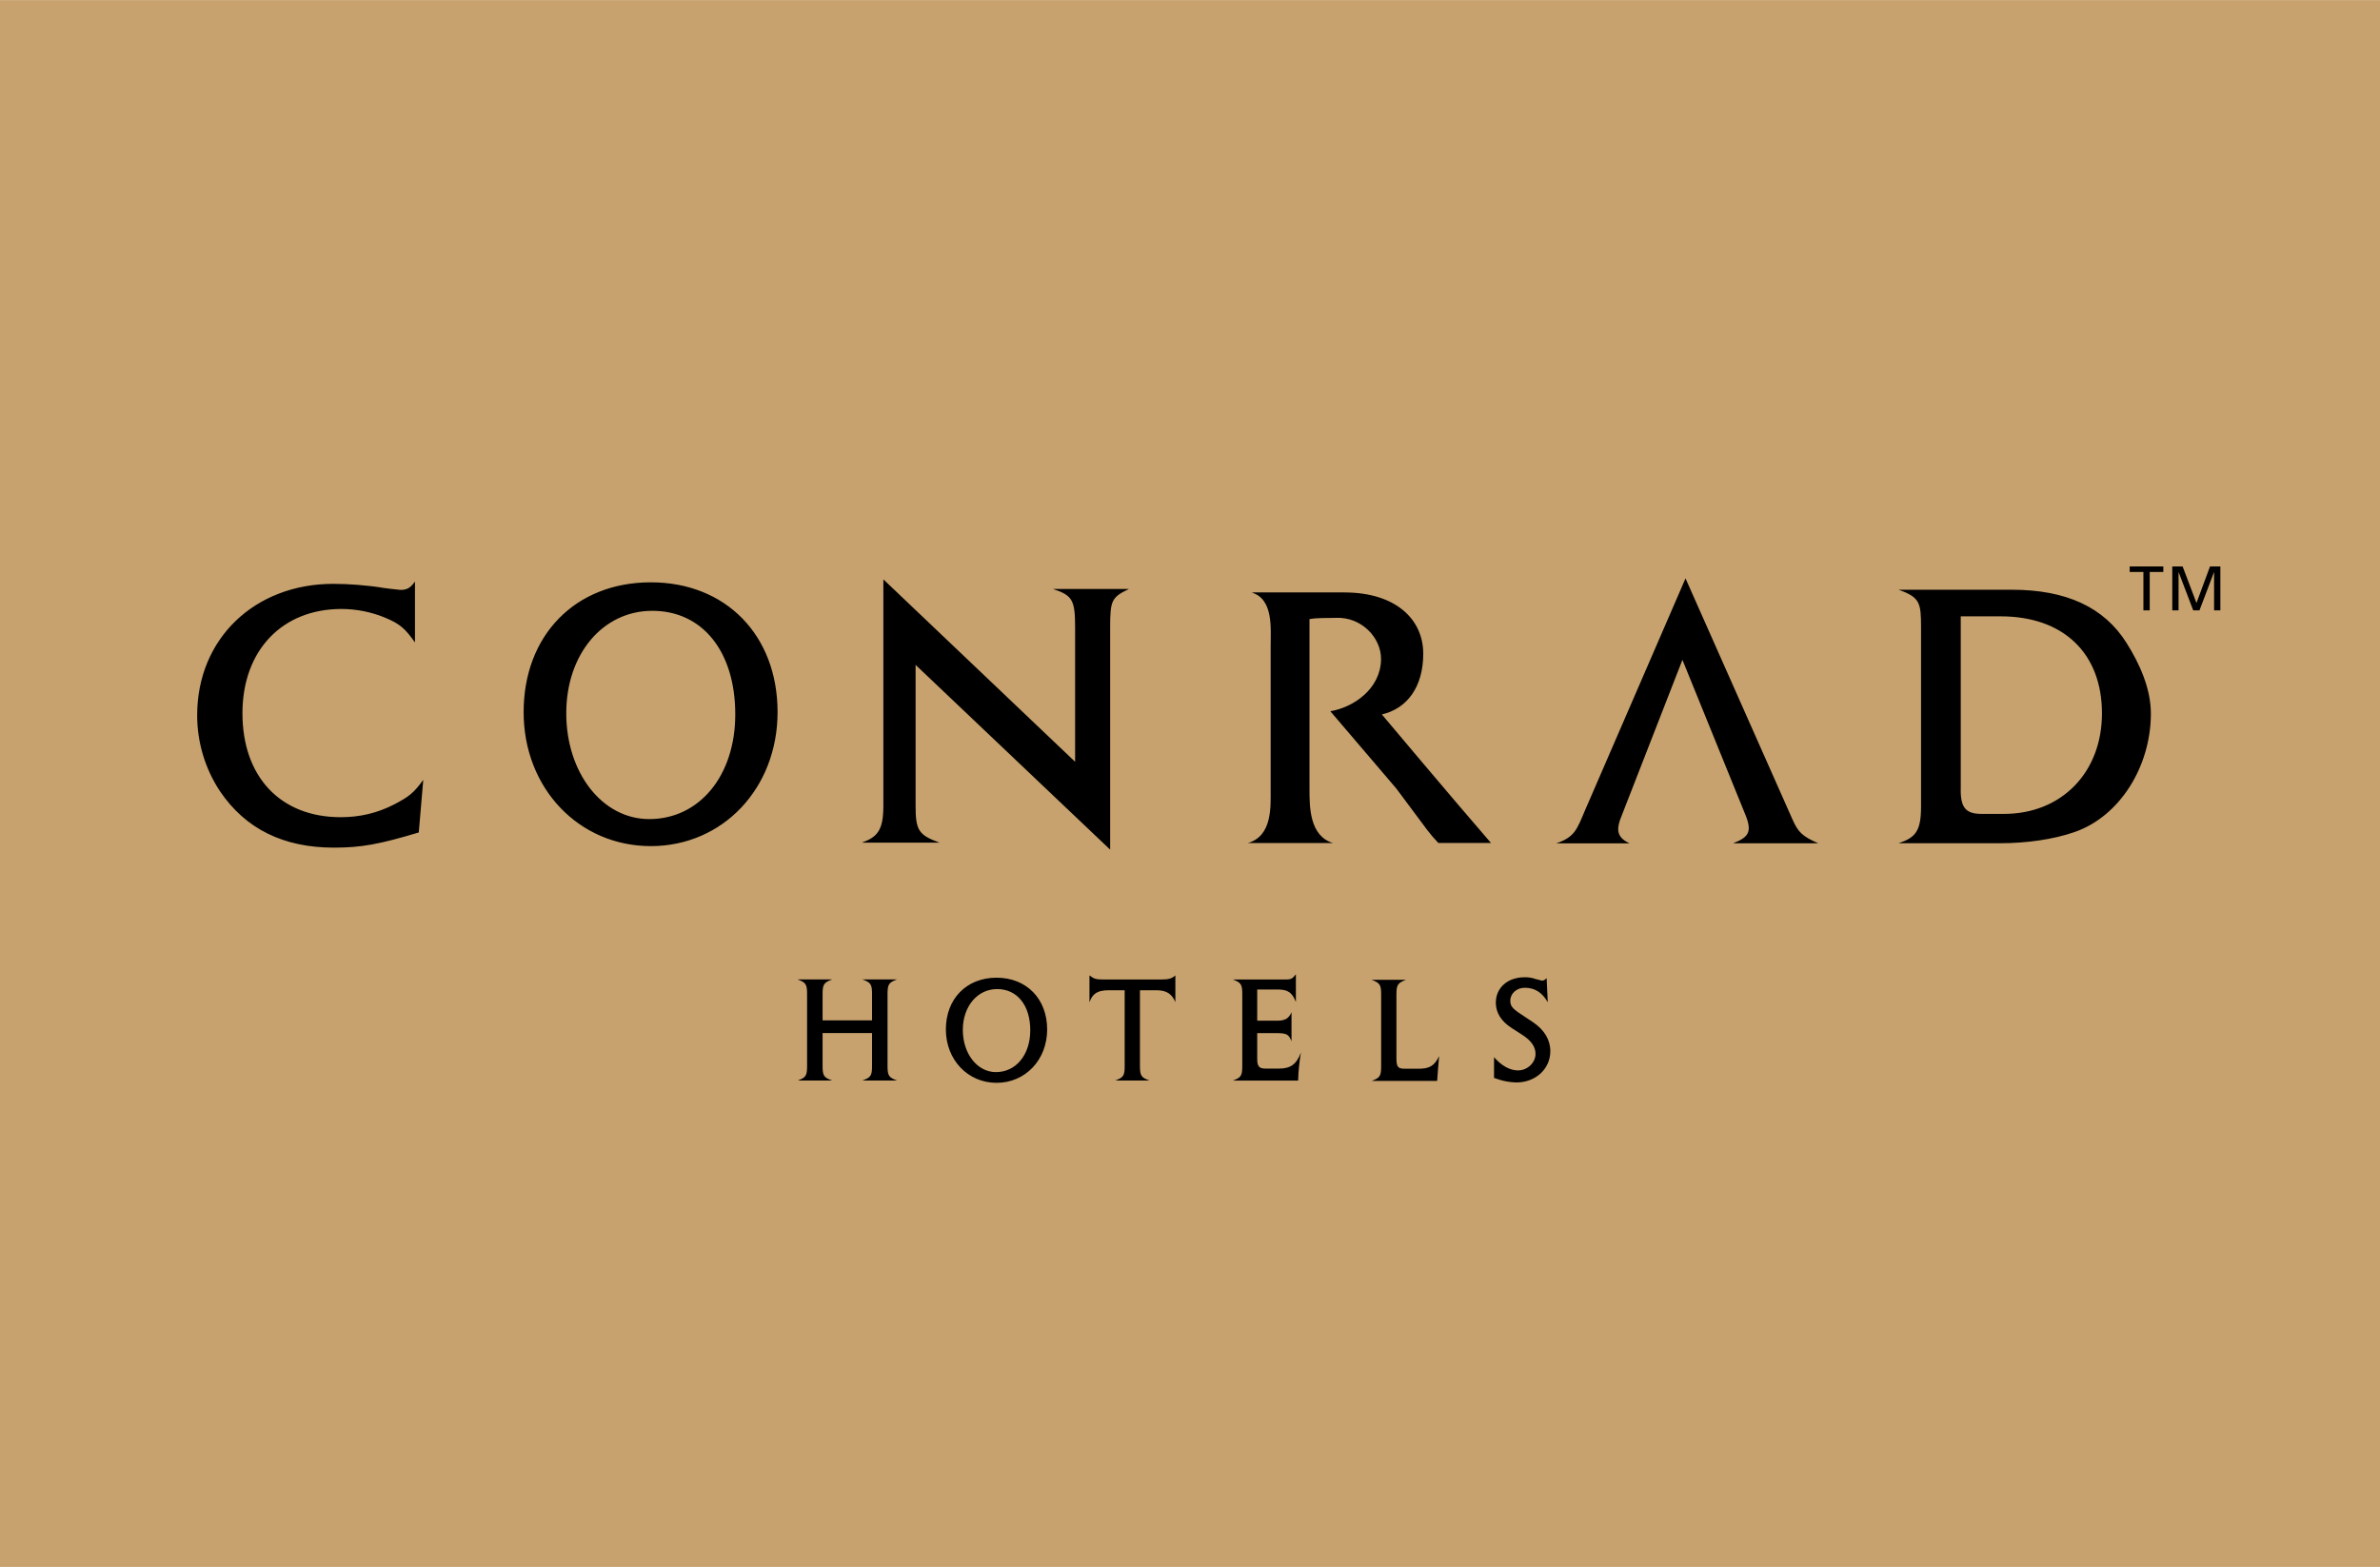
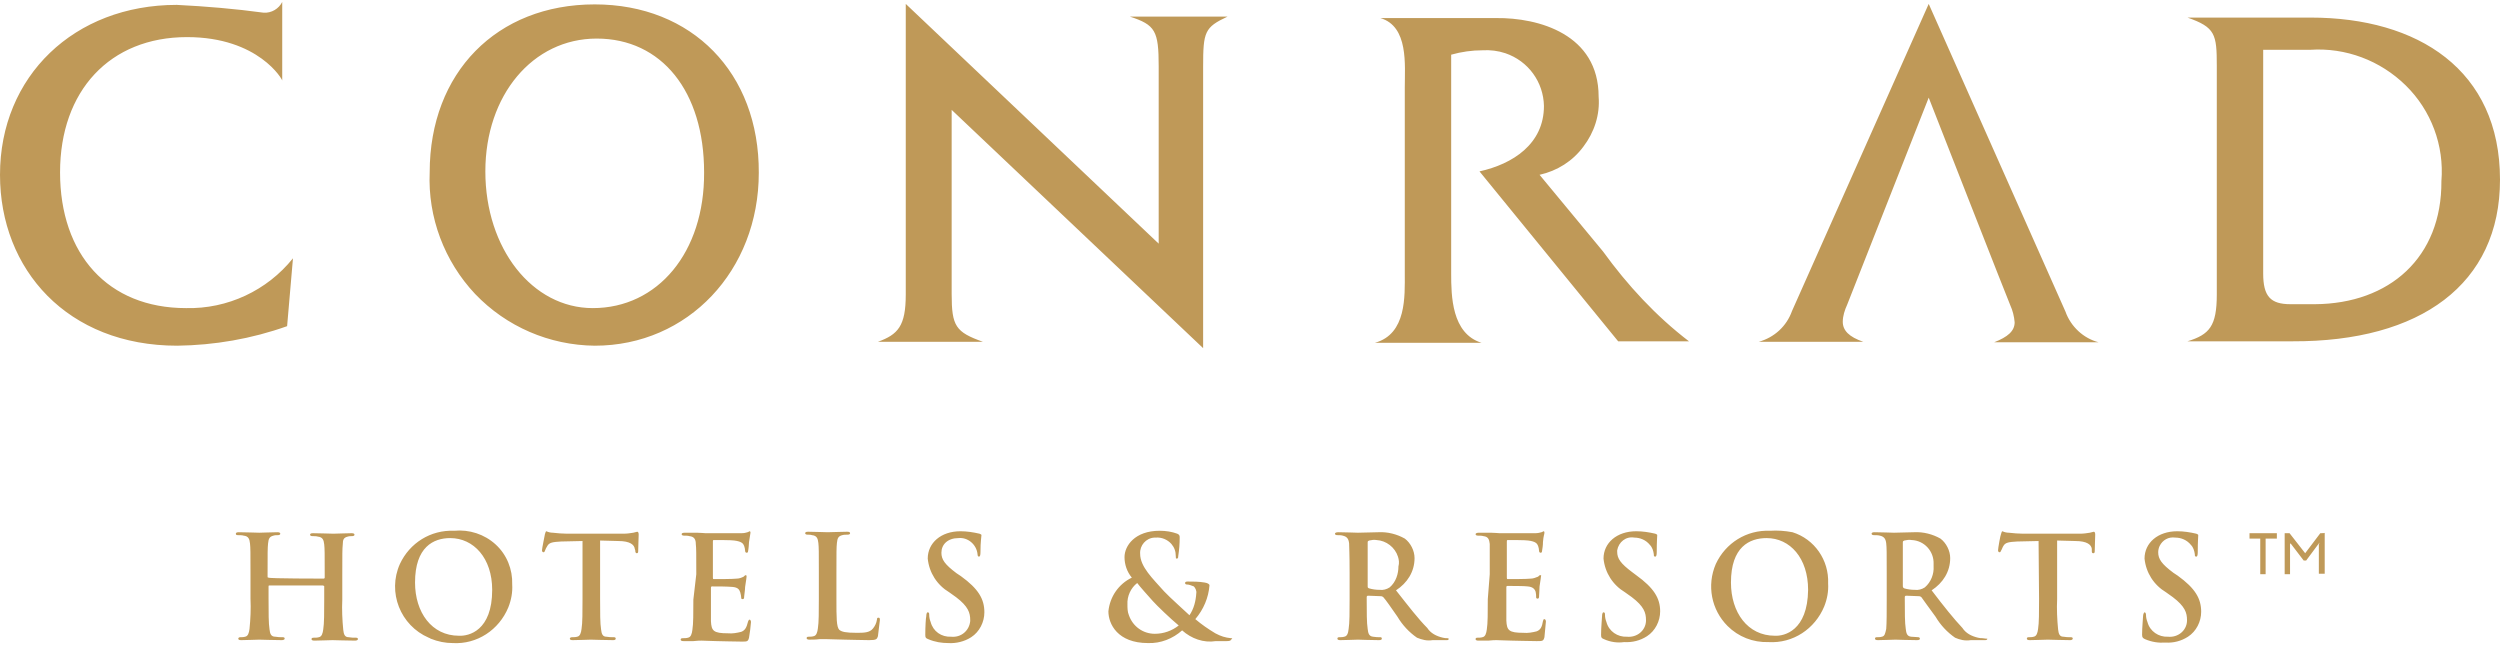
- <svg xmlns="http://www.w3.org/2000/svg" width="2500" height="1646" viewBox="0 0 43.938 28.926">
-   <path fill="#c7a26e" d="M0 28.926h43.938V0H0v28.926z" />
-   <path d="M35.465 14.892v-3.315c0-.451-.021-.552-.415-.691h2.096c.998 0 1.7.323 2.114.984.239.379.448.838.448 1.302 0 .978-.576 1.903-1.416 2.19-.388.133-.873.204-1.379.204H35.05c.313-.104.415-.225.415-.674zm.732-.31c0 .33.098.442.386.442h.415c1.061 0 1.807-.766 1.807-1.855 0-1.11-.711-1.792-1.87-1.792h-.737v3.205h-.001zM33.091 15.125c.105.239.188.316.477.442h-1.573c.294-.114.355-.216.225-.533l-1.16-2.854-1.151 2.952c-.065.191-.055.331.176.436H28.73c.333-.112.38-.248.527-.599l1.86-4.293 1.974 4.449zM7.731 15.367c-.725.217-1.055.28-1.567.28-.928 0-1.631-.344-2.102-1.04a2.54 2.54 0 0 1-.422-1.405c0-1.406 1.055-2.425 2.516-2.425.281 0 .639.027.935.077 0 0 .203.027.302.035.119 0 .184-.035.268-.155v1.125c-.183-.26-.282-.344-.548-.456a2.124 2.124 0 0 0-.809-.162c-1.096 0-1.828.766-1.828 1.925 0 1.175.703 1.919 1.813 1.919.358 0 .676-.076.991-.237.281-.148.358-.212.534-.452l-.083.971zM9.667 13.145c0-1.419.955-2.396 2.348-2.396 1.384 0 2.34.977 2.34 2.396 0 1.406-1.012 2.474-2.34 2.474-1.329-.001-2.348-1.068-2.348-2.474zm2.375-1.87c-.914 0-1.588.801-1.588 1.89 0 1.104.667 1.955 1.531 1.955.928 0 1.589-.802 1.589-1.933 0-1.16-.604-1.912-1.532-1.912zM16.314 10.7l3.534 3.362v-2.481c0-.505-.049-.59-.408-.709h1.402c-.324.155-.347.213-.347.72v4.092l-3.592-3.411v2.599c0 .457.056.541.442.683h-1.434c.286-.105.397-.226.397-.676v-4.181l.006.002zM24.821 10.936c.941 0 1.454.492 1.454 1.131 0 .61-.295 1.013-.764 1.121 0 0 1.334 1.588 2.015 2.373h-.972a2.712 2.712 0 0 1-.208-.243l-.568-.762-1.218-1.427c.436-.074.924-.416.936-.951.009-.405-.363-.795-.834-.773-.162.006-.325-.005-.487.023v3.148c0 .324.003.859.435.986h-1.574c.454-.127.422-.669.422-.986v-2.649c0-.324.055-.869-.349-.989l.04-.003h1.672v.001zM15.186 19.675c0 .183.022.217.18.272h-.639c.151-.056.173-.09.173-.27v-1.326c0-.179-.022-.215-.177-.271h.643c-.157.056-.18.092-.18.271v.485h.913v-.485c0-.179-.022-.215-.179-.271h.641c-.153.056-.176.092-.176.271v1.323c0 .183.023.217.176.272h-.639c.155-.056.177-.09.177-.27v-.606h-.913v.605zM17.462 19.004c0-.566.381-.956.936-.956.553 0 .934.39.934.956 0 .561-.404.985-.934.985s-.936-.425-.936-.985zm.947-.746c-.364 0-.634.319-.634.755 0 .438.267.778.611.778.37 0 .634-.319.634-.771.001-.461-.241-.762-.611-.762zM21.699 18.499c-.062-.152-.166-.219-.345-.219h-.309v1.395c0 .183.023.217.178.272h-.636c.154-.056.176-.09.176-.27V18.28h-.291c-.21 0-.3.059-.359.221v-.495c.085.064.118.075.253.075h1.082c.131 0 .19-.02.251-.075v.493zM23.843 19.222c-.053-.132-.089-.151-.294-.151h-.339v.459c-.003.154.033.196.151.196h.252c.215 0 .324-.082.404-.298a3.765 3.765 0 0 0-.052.52H22.76c.151-.056.174-.09.174-.27v-1.326c0-.179-.022-.215-.176-.271h.988c.09 0 .117-.018.178-.096v.511c-.07-.177-.149-.23-.337-.23h-.377v.576h.334c.173.005.246-.034.299-.156v.536zM26.532 19.953h-1.208c.151-.056.174-.09.174-.27v-1.324c0-.179-.022-.216-.178-.272h.638c-.155.057-.178.094-.178.272v1.171c0 .166.025.199.16.199h.246c.207 0 .297-.056.382-.233-.019.217-.022.267-.036.457zM28.574 18.501c-.105-.182-.24-.267-.425-.267-.148 0-.267.104-.267.239 0 .095.037.143.188.243l.232.154c.209.141.319.325.319.535 0 .328-.272.577-.627.577a1.13 1.13 0 0 1-.353-.064l-.059-.02v-.383c.137.158.293.245.442.245.174 0 .324-.143.324-.305 0-.132-.081-.248-.251-.356l-.191-.123c-.192-.123-.291-.283-.291-.465 0-.278.218-.471.532-.471a.57.57 0 0 1 .207.034l.067.016c.022.009.04.012.048.012.03 0 .05-.012.084-.046l.021.445zM39.57 10.558h-.253v-.102h.621v.102h-.251v.709h-.117v-.709zM40.103 10.456h.191l.256.674.25-.674h.191v.811h-.116v-.702h-.003l-.267.702h-.115l-.268-.702h-.003v.702h-.116v-.811z" />
+ <svg xmlns="http://www.w3.org/2000/svg" version="1.1" id="Layer_1" x="0px" y="0px" viewBox="0 0 512 132" style="enable-background:new 0 0 512 132;" xml:space="preserve">
+   <style type="text/css">
+ 	.st0{fill:#BF9958;}
+ </style>
+   <g>
+     <path class="st0" d="M395,20l-16.7,42.4c-0.5,1.1-0.9,2.3-0.9,3.5c0,1.8,1.3,3.1,4.2,4.1h-21.4c3.2-0.9,5.7-3.2,6.8-6.3l28-62.9   l28,63c1.1,3.1,3.7,5.5,6.8,6.3h-21.4c2.8-1.1,4.2-2.3,4.2-4.1c-0.1-1.2-0.4-2.4-0.9-3.5C411.6,62.4,395,20,395,20z M38.3,7.6   c-15.8,0-26,11-26,27.7c0,16.8,9.8,27.8,25.8,27.8c8.5,0.2,16.6-3.6,21.9-10.2l-1.2,13.9c-7.3,2.6-14.9,3.9-22.5,4   c-22.5,0-36.3-15.6-36.3-35c0-20.2,15.2-34.8,36.2-34.8c6,0.3,11.9,0.8,17.8,1.6c1.6,0.1,3.1-0.8,3.8-2.2v16.1   C57.9,16.4,53,7.6,38.3,7.6z M121.4,63.1c-12.4,0-22-12.2-22-28c0-15.6,9.7-27.2,22.8-27.2c13.3,0,22,10.8,22,27.4   C144.3,51.7,134.7,63.1,121.4,63.1L121.4,63.1z M121.8,0.9c-20.1,0-33.8,14-33.8,34.4c-0.4,9.2,3,18.2,9.3,24.9   c6.4,6.7,15.2,10.5,24.5,10.6c19.1,0,33.6-15.4,33.6-35.4C155.5,14.9,141.7,0.9,121.8,0.9z M237.3,49.9V13.6   c0-7.3-0.7-8.5-5.9-10.2h20c-4.7,2.2-5,3.1-5,10.3v57.6l-51.5-48.8v37.7c0,6.6,0.8,7.8,6.4,9.8h-21.5c4.1-1.5,5.7-3.2,5.7-9.7V0.8   L237.3,49.9L237.3,49.9z M327.4,19.8c0.3,3.7-0.9,7.3-3.1,10.2c-2.2,3-5.4,5-9,5.8l13,15.7c5,6.9,10.8,13.2,17.6,18.4h-14.5   l-28.4-34.8c6.8-1.5,13.2-5.6,13.2-13.4c-0.1-4.9-3.2-9.2-7.9-10.8c-1.5-0.5-3.1-0.7-4.7-0.6c-2.1,0-4.3,0.3-6.4,0.9V56   c0,4.6,0.1,12.3,6.2,14.2h-1.7h-18.5h-1.6c6.5-1.8,6.1-9.6,6.1-14.2V17.9c0-4.6,0.8-12.5-5-14.2h23.7C315.1,3.6,327.4,7,327.4,19.8    M474.1,62.3h-5c-4.1,0-5.6-1.6-5.6-6.3V10.2h9.6c7.3-0.5,14.4,2.2,19.6,7.3s7.9,12.3,7.3,19.6C500.1,52.7,489.4,62.2,474.1,62.3   L474.1,62.3L474.1,62.3z M512,36.8c0-22.5-16.8-33.2-38.8-33.2h-25.2c5.7,2,6,3.4,6,9.9v46.8c0,6.5-1.5,8.2-6,9.6h21.5   C495.7,70,512,58.2,512,36.8 M66.3,118.5c0.1,0,0.2-0.1,0.2-0.2v-0.6c0-4.4,0-5.3-0.1-6.2c-0.1-0.9-0.3-1.5-1.3-1.6   c-0.3-0.1-0.8-0.1-1.1-0.1c-0.3,0-0.5-0.1-0.5-0.3s0.2-0.3,0.6-0.3c1.5,0,3.4,0.1,4.2,0.1c0.7,0,2.6-0.1,3.7-0.1   c0.4,0,0.6,0.1,0.6,0.3s-0.2,0.3-0.5,0.3c-0.3,0-0.6,0-0.9,0.1c-0.8,0.2-1,0.6-1,1.6c-0.1,1-0.1,1.8-0.1,6.2v5.1   c-0.1,2,0,4.2,0.2,6.2c0.1,0.9,0.3,1.5,1.1,1.5c0.5,0.1,1,0.1,1.5,0.1c0.3,0,0.4,0.1,0.4,0.3c0,0.2-0.3,0.3-0.6,0.3   c-1.9,0-3.8-0.1-4.6-0.1c-0.7,0-2.6,0.1-3.7,0.1c-0.4,0-0.6-0.1-0.6-0.3c0-0.2,0.1-0.3,0.5-0.3c0.3,0,0.7,0,1-0.1   c0.6-0.1,0.8-0.8,0.9-1.6c0.2-1.2,0.2-3.5,0.2-6.2v-2.6c0-0.1,0-0.1-0.1-0.1l-0.1-0.1h-11c-0.1,0-0.2,0-0.2,0.2v2.6   c0,2.7,0,5,0.2,6.2c0.1,0.9,0.3,1.5,1.2,1.5c0.5,0.1,1,0.1,1.5,0.1c0.3,0,0.4,0.1,0.4,0.3s-0.3,0.3-0.6,0.3c-1.9,0-3.8-0.1-4.6-0.1   c-0.7,0-2.5,0.1-3.7,0.1c-0.4,0-0.6-0.1-0.6-0.3s0.2-0.3,0.4-0.3c0.3,0,0.7,0,1-0.1c0.6-0.1,0.8-0.8,0.9-1.6c0.2-2,0.3-4.1,0.2-6.2   v-5.1c0-4.4,0-5.3-0.1-6.2c-0.1-0.9-0.3-1.5-1.3-1.6c-0.3-0.1-0.8-0.1-1.2-0.1c-0.3,0-0.4-0.1-0.4-0.3s0.2-0.3,0.6-0.3   c1.6,0,3.4,0.1,4.2,0.1c0.7,0,2.6-0.1,3.7-0.1c0.4,0,0.6,0.1,0.6,0.3s-0.2,0.3-0.5,0.3c-0.3,0-0.6,0-0.9,0.1   c-0.8,0.2-1,0.6-1.1,1.6c-0.1,1-0.1,1.8-0.1,6.2v0.6c0,0.2,0.1,0.2,0.2,0.2C55.1,118.5,66.3,118.5,66.3,118.5z M94,130.2   c-5.6,0-9-4.8-9-10.9c0-7.3,3.8-9.1,7.2-9.1c4.8,0,8.6,4.1,8.6,10.6C100.8,129.2,96,130.3,94,130.2C94,130.3,94,130.2,94,130.2z    M93,108.7c-4.8-0.2-9.1,2.5-11.1,6.8c-2.6,5.8,0.1,12.6,5.9,15.1c0.2,0.1,0.3,0.1,0.4,0.2c1.5,0.6,3,0.9,4.5,0.9   c5,0.3,9.5-2.7,11.4-7.3c0.6-1.5,0.9-3.1,0.8-4.7c0.1-3.1-1.1-6.1-3.4-8.2C99.2,109.4,96.1,108.4,93,108.7 M119.3,110.8l-4.4,0.1   c-1.7,0.1-2.4,0.2-2.8,0.9c-0.2,0.3-0.4,0.7-0.5,1c-0.1,0.3-0.2,0.3-0.3,0.3c-0.2,0-0.3-0.2-0.3-0.4c0-0.4,0.6-3.2,0.6-3.3   c0.1-0.4,0.2-0.6,0.3-0.6c0.4,0.2,0.9,0.3,1.3,0.3c0.9,0.1,2,0.2,2.9,0.2h11.6c0.7,0,1.4-0.1,2-0.2c0.3-0.1,0.5-0.1,0.8-0.2   c0.2,0,0.3,0.2,0.3,0.6c0,0.6-0.1,2.6-0.1,3.4c0,0.3-0.1,0.4-0.3,0.4c-0.2,0-0.3-0.2-0.3-0.6l-0.1-0.3c-0.1-0.8-0.9-1.6-3.4-1.6   l-3.7-0.1v12c0,2.7,0,5,0.2,6.2c0.1,0.9,0.3,1.5,1.1,1.5c0.5,0.1,1,0.1,1.5,0.1c0.3,0,0.4,0.1,0.4,0.3s-0.2,0.3-0.5,0.3   c-2,0-3.8-0.1-4.6-0.1c-0.7,0-2.5,0.1-3.7,0.1c-0.4,0-0.6-0.1-0.6-0.3s0.2-0.3,0.5-0.3c0.3,0,0.7,0,1-0.1c0.6-0.1,0.8-0.8,0.9-1.6   c0.2-1.2,0.2-3.5,0.2-6.2L119.3,110.8L119.3,110.8z M142.6,117.6c0-4.4,0-5.3-0.1-6.2c0-0.9-0.3-1.5-1.3-1.6   c-0.3-0.1-0.8-0.1-1.1-0.1c-0.3,0-0.5-0.1-0.5-0.3s0.2-0.3,0.7-0.3c0.8,0,1.6,0,2.4,0s1.5,0.1,1.8,0.1c0.9,0,6.7,0,7.3,0   s1-0.1,1.3-0.2c0.2-0.1,0.3-0.1,0.4-0.2c0.2,0,0.2,0.2,0.2,0.3c-0.1,0.6-0.2,1.3-0.3,1.9c0,0.3-0.1,1.5-0.2,1.9   c0,0.2-0.1,0.3-0.3,0.3c-0.2,0-0.3-0.2-0.3-0.4c0-0.3-0.1-0.7-0.2-1c-0.2-0.5-0.5-0.9-2-1.1c-0.5-0.1-3.6-0.1-4.2-0.1   c-0.2,0-0.2,0.1-0.2,0.3v7.4c0,0.2,0,0.3,0.2,0.3c0.7,0,4,0,4.7-0.1c0.5,0,1-0.2,1.4-0.4c0.2-0.2,0.3-0.3,0.4-0.3   c0.2,0,0.2,0.1,0.2,0.3c0,0.2-0.1,0.7-0.3,2.1c0,0.6-0.2,1.8-0.2,2s0,0.5-0.3,0.5c-0.2,0-0.3-0.1-0.3-0.2c0,0,0,0,0-0.1   c0-0.3-0.1-0.7-0.2-1.1c-0.2-0.6-0.5-1-1.6-1.1c-1.4-0.1-2.8-0.1-4.2-0.1c-0.2,0-0.2,0.2-0.2,0.3v2.3c0,1,0,3.7,0,4.5   c0.1,2,0.5,2.5,3.5,2.5c0.9,0.1,1.9-0.1,2.7-0.3c0.8-0.3,1.1-0.9,1.4-2.1c0.1-0.3,0.2-0.4,0.3-0.4c0.2,0,0.3,0.3,0.3,0.5   c-0.1,1.1-0.2,2.1-0.4,3.2c-0.2,0.8-0.4,0.8-1.5,0.8c-2.2,0-3.8-0.1-5.1-0.1s-2.1-0.1-3.1-0.1c-0.3,0-0.9,0-1.7,0.1   c-0.7,0-1.5,0-2,0c-0.4,0-0.6-0.1-0.6-0.3s0.1-0.3,0.5-0.3c0.3,0,0.7,0,1-0.1c0.6-0.1,0.8-0.8,0.9-1.6c0.2-1.2,0.2-3.5,0.2-6.2   L142.6,117.6L142.6,117.6z M171.3,122.7c0,3.8,0,5.7,0.6,6.3c0.5,0.4,1.3,0.6,3.5,0.6c1.5,0,2.7,0,3.4-0.9c0.4-0.5,0.7-1.1,0.8-1.8   c0-0.3,0.1-0.4,0.3-0.4c0.3,0,0.3,0.2,0.3,0.5c-0.1,1.1-0.3,2.2-0.4,3.3c-0.2,0.6-0.3,0.8-1.8,0.8c-2.1,0-3.7-0.1-5-0.1   s-2.4-0.1-3.6-0.1c-0.3,0-0.9,0-1.6,0c-0.7,0.1-1.5,0.1-2,0.1c-0.4,0-0.6-0.1-0.6-0.3c0-0.2,0.1-0.3,0.4-0.3c0.3,0,0.7,0,1-0.1   c0.6-0.1,0.8-0.8,0.9-1.6c0.2-1.2,0.2-3.5,0.2-6.2v-5.1c0-4.4,0-5.3-0.1-6.2c-0.1-0.9-0.3-1.5-1.3-1.6c-0.3-0.1-0.6-0.1-0.9-0.1   c-0.3,0-0.5-0.1-0.5-0.3c0-0.2,0.2-0.3,0.6-0.3c1.4,0,3.2,0.1,4,0.1c0.8,0,2.9-0.1,4-0.1c0.4,0,0.6,0.1,0.6,0.3   c0,0.2-0.2,0.3-0.5,0.3s-0.8,0-1.1,0.1c-0.8,0.2-1,0.6-1.1,1.6c-0.1,1-0.1,1.8-0.1,6.2L171.3,122.7L171.3,122.7z M190.1,130.9   c-0.5-0.2-0.6-0.3-0.6-0.9c0-1.6,0.1-3.4,0.2-3.8c0-0.4,0.1-0.8,0.3-0.8c0.3,0,0.3,0.3,0.3,0.5c0,0.5,0.1,1,0.3,1.5   c0.5,1.9,2.2,3.1,4.2,3c2,0.2,3.7-1.2,3.9-3.2c0-0.1,0-0.1,0-0.2c0-1.5-0.4-2.8-2.9-4.7l-1.4-1c-2.5-1.5-4.1-4-4.4-6.9   c0-3.2,2.7-5.6,6.7-5.6c1.3,0,2.6,0.2,3.9,0.5c0.3,0.1,0.4,0.2,0.4,0.3c0,0.4-0.2,1.2-0.2,3.5c0,0.6-0.1,0.9-0.3,0.9   s-0.3-0.2-0.3-0.5c-0.2-2-2-3.5-3.9-3.3c-2.2,0-3.5,1.3-3.5,3c0,1.4,0.7,2.4,3.1,4.2l0.9,0.6c3.6,2.6,4.8,4.7,4.8,7.4   c0,2-1,4-2.7,5.1c-1.4,0.9-3.1,1.3-4.7,1.2C192.9,131.7,191.5,131.5,190.1,130.9 M236.5,129.8c-2.4,0-4.5-1.5-5.3-3.8   c-0.3-0.7-0.3-1.5-0.3-2.2c-0.1-1.7,0.7-3.4,2-4.4c0.5,0.7,2.4,2.8,3.2,3.7c0.8,0.9,3.6,3.6,5.3,5   C240,129.2,238.3,129.8,236.5,129.8L236.5,129.8L236.5,129.8z M252.1,130.7c-1.1-0.1-2.1-0.4-3.2-1c-1.5-0.9-2.8-1.8-4.1-2.9   c1.7-2,2.7-4.4,2.9-6.9c0-0.3-0.4-0.5-1-0.6c-1.2-0.2-2.3-0.2-3.5-0.2c-0.3,0-0.5,0.1-0.5,0.3s0.2,0.3,0.3,0.3c0.5,0,1,0.2,1.5,0.4   c0.3,0.3,0.6,0.9,0.5,1.4c-0.1,1.6-0.5,3.2-1.4,4.5c-0.5-0.5-4.2-3.8-5.2-4.9c-2.3-2.6-4.9-5-4.9-7.7c-0.1-1.7,1.2-3.2,2.9-3.3   c0.1,0,0.2,0,0.3,0c1.2-0.1,2.4,0.4,3.2,1.3c0.6,0.7,0.9,1.5,0.9,2.5c0,0.4,0,0.5,0.2,0.5s0.3-0.1,0.3-0.5c0.2-1.3,0.3-2.5,0.3-3.8   c0-0.3,0-0.6-0.5-0.8c-1.1-0.4-2.3-0.6-3.6-0.6c-5.1,0-7.2,3.1-7.2,5.4c0,1.5,0.5,3,1.5,4.2c-2.7,1.3-4.5,3.9-4.8,6.9   c0,2.6,1.9,6.5,8.1,6.5c2.6,0.1,5.1-0.9,7-2.6c1.9,1.7,4.4,2.6,6.9,2.2h2.2c0.6,0,0.9-0.1,0.9-0.3   C252.5,130.8,252.4,130.7,252.1,130.7 M284.6,120.3c-0.6,0.4-1.4,0.6-2,0.5c-0.8,0-1.5-0.1-2.2-0.3c-0.3-0.1-0.3-0.2-0.3-0.5v-8.9   c0-0.3,0.1-0.3,0.3-0.4c0.5-0.1,1-0.2,1.5-0.1c2,0.1,3.8,1.5,4.4,3.4c0.2,0.6,0.3,1.3,0.1,2C286.4,117.5,285.9,119.2,284.6,120.3   L284.6,120.3z M296.4,130.7c-0.3,0-0.5,0-0.9-0.1c-1.3-0.3-2.5-0.9-3.2-2c-1.8-1.8-3.8-4.4-6.4-7.7c2.3-1.5,3.8-3.8,3.8-6.6   c0-1.5-0.8-3.1-2-4c-1.6-0.9-3.5-1.4-5.4-1.3c-0.9,0-3.2,0.1-4.2,0.1c-0.6,0-2.5-0.1-4-0.1c-0.4,0-0.7,0.1-0.7,0.3s0.2,0.3,0.5,0.3   c0.3,0,0.8,0,1.1,0.1c0.9,0.2,1.2,0.7,1.3,1.6c0,0.9,0.1,1.8,0.1,6.2v5.1c0,2.7,0,5-0.2,6.2c-0.1,0.9-0.3,1.5-0.9,1.6   c-0.3,0.1-0.7,0.1-1,0.1s-0.4,0.1-0.4,0.3s0.2,0.3,0.6,0.3c1.2,0,3-0.1,3.6-0.1c0.4,0,2.6,0.1,4.3,0.1c0.4,0,0.6-0.1,0.6-0.3   s-0.1-0.3-0.3-0.3c-0.5,0-0.9,0-1.5-0.1c-0.9-0.1-1-0.8-1.1-1.6c-0.2-1.2-0.2-3.5-0.2-6.2v-0.3c0-0.2,0.1-0.3,0.3-0.3l2.6,0.1   c0.2,0,0.4,0.1,0.5,0.2c0.4,0.4,1.8,2.4,2.9,4c1,1.7,2.4,3.2,4,4.3c1,0.4,2,0.7,3.2,0.5h2.8c0.3,0,0.5,0,0.5-0.3   C296.7,130.8,296.6,130.7,296.4,130.7 M305.1,117.6c0-4.4,0-5.3,0-6.2c-0.1-0.9-0.3-1.5-1.3-1.6c-0.3-0.1-0.8-0.1-1.1-0.1   c-0.3,0-0.5-0.1-0.5-0.3s0.3-0.3,0.7-0.3c0.8,0,1.6,0,2.4,0c0.8,0,1.5,0.1,1.8,0.1c0.9,0,6.8,0,7.3,0c0.5,0,1-0.1,1.3-0.2   c0.2-0.1,0.3-0.1,0.4-0.2c0.2,0,0.2,0.2,0.2,0.3c0,0.3-0.2,0.6-0.3,1.9c0,0.7-0.1,1.3-0.2,1.9c0,0.2-0.1,0.3-0.3,0.3   c-0.2,0-0.3-0.2-0.3-0.4c0-0.3-0.1-0.7-0.2-1c-0.2-0.5-0.5-0.9-2-1.1c-0.5-0.1-3.6-0.1-4.2-0.1c-0.2,0-0.2,0.1-0.2,0.3v7.4   c0,0.2,0,0.3,0.2,0.3c0.6,0,4,0,4.7-0.1c0.5,0,1-0.2,1.5-0.4c0.2-0.2,0.3-0.3,0.4-0.3h0.1c0.1,0,0.2,0.1,0.1,0.2   c0,0.2-0.1,0.7-0.3,2.1c0,0.6-0.1,1.8-0.1,2s0,0.5-0.3,0.5c-0.2,0-0.3-0.1-0.3-0.3c0-0.3,0-0.7-0.1-1.1c-0.2-0.6-0.6-1-1.6-1.1   c-0.6-0.1-3.5-0.1-4.2-0.1c-0.2,0-0.2,0.2-0.2,0.3v2.3c0,1,0,3.7,0,4.5c0.1,2,0.5,2.5,3.5,2.5c0.9,0.1,1.9-0.1,2.7-0.3   c0.8-0.3,1.1-0.9,1.3-2.1c0.1-0.3,0.1-0.4,0.3-0.4c0.2,0,0.3,0.3,0.3,0.5c-0.1,1.1-0.2,2.1-0.3,3.2c-0.2,0.8-0.4,0.8-1.6,0.8   c-2.2,0-3.8-0.1-5.1-0.1s-2.1-0.1-3.1-0.1c-0.3,0-0.9,0-1.7,0.1c-0.7,0-1.5,0-2,0c-0.4,0-0.6-0.1-0.6-0.3c0-0.2,0.1-0.3,0.4-0.3   s0.7,0,1-0.1c0.6-0.1,0.8-0.8,0.9-1.6c0.2-1.2,0.2-3.5,0.2-6.2L305.1,117.6C305.1,117.6,305.1,117.6,305.1,117.6z M328.5,130.9   c-0.5-0.2-0.6-0.3-0.6-0.9c0-1.6,0.2-3.4,0.2-3.8c0-0.4,0.1-0.8,0.3-0.8c0.3,0,0.3,0.3,0.3,0.5c0,0.5,0.1,1,0.3,1.5   c0.5,1.9,2.3,3.1,4.2,3c2,0.2,3.8-1.2,3.9-3.2V127c0-1.5-0.4-2.8-2.9-4.7l-1.4-1c-2.5-1.5-4.1-4-4.4-6.9c0-3.2,2.7-5.6,6.7-5.6   c1.3,0,2.6,0.2,3.9,0.5c0.3,0.1,0.4,0.2,0.4,0.3c0,0.4-0.1,1.2-0.1,3.5c0,0.6-0.1,0.9-0.3,0.9c-0.3,0-0.3-0.2-0.3-0.5   c-0.1-0.7-0.3-1.4-0.8-1.9c-0.8-1-2-1.5-3.2-1.5c-1.7-0.3-3.2,0.9-3.5,2.6c0,0.1,0,0.3,0,0.3c0,1.4,0.7,2.4,3.1,4.2l0.8,0.6   c3.6,2.6,4.9,4.7,4.9,7.4c0,2-1,4-2.7,5.1c-1.4,0.9-3,1.3-4.7,1.2C331.3,131.7,329.8,131.5,328.5,130.9 M363.5,130.2   c-5.6,0-9-4.8-9-10.9c0-7.3,3.8-9.1,7.3-9.1c4.8,0,8.5,4.1,8.5,10.6C370.2,129.2,365.4,130.3,363.5,130.2L363.5,130.2L363.5,130.2z    M362.5,108.7c-4.8-0.2-9.1,2.5-11.1,6.8c-1.9,4.4-0.9,9.4,2.4,12.7c2.2,2.2,5.2,3.4,8.4,3.3c5,0.3,9.5-2.7,11.4-7.3   c0.6-1.5,0.9-3.1,0.8-4.7c0.2-4.8-2.8-9.1-7.3-10.5C365.5,108.7,364,108.6,362.5,108.7 M417.5,110.8l-4.4,0.1   c-1.7,0.1-2.4,0.2-2.8,0.9c-0.2,0.3-0.3,0.7-0.5,1c-0.1,0.3-0.2,0.3-0.3,0.3c-0.2,0-0.3-0.2-0.3-0.4c0-0.4,0.5-3.2,0.6-3.3   c0.1-0.4,0.2-0.6,0.3-0.6c0.4,0.2,0.9,0.3,1.3,0.3c0.9,0.1,2,0.2,2.9,0.2H426c0.7,0,1.4-0.1,2-0.2c0.3-0.1,0.5-0.1,0.8-0.2   c0.2,0,0.3,0.2,0.3,0.6c0,0.6-0.1,2.6-0.1,3.4c0,0.3-0.1,0.4-0.3,0.4c-0.3,0-0.3-0.2-0.3-0.6v-0.3c-0.1-0.8-0.9-1.6-3.4-1.6   l-3.7-0.1v12c-0.1,2,0,4.2,0.2,6.2c0.1,0.9,0.3,1.5,1.1,1.5c0.5,0.1,1,0.1,1.5,0.1c0.3,0,0.4,0.1,0.4,0.3s-0.3,0.3-0.5,0.3   c-2,0-3.8-0.1-4.6-0.1c-0.7,0-2.6,0.1-3.7,0.1c-0.4,0-0.6-0.1-0.6-0.3s0.1-0.3,0.4-0.3s0.7,0,1-0.1c0.6-0.1,0.8-0.8,0.9-1.6   c0.2-1.2,0.2-3.5,0.2-6.2C417.6,122.8,417.5,110.8,417.5,110.8z M439.3,130.9c-0.4-0.2-0.6-0.3-0.6-0.9c0-1.6,0.2-3.4,0.2-3.8   c0-0.4,0.2-0.8,0.3-0.8c0.2,0,0.3,0.3,0.3,0.5c0,0.5,0.1,1,0.3,1.5c0.5,1.9,2.3,3.1,4.2,3c2,0.2,3.8-1.2,3.9-3.2c0-0.1,0-0.1,0-0.2   c0-1.5-0.4-2.8-2.9-4.7l-1.4-1c-2.5-1.5-4.1-4-4.4-6.9c0-3.2,2.7-5.6,6.7-5.6c1.3,0,2.6,0.2,3.9,0.5c0.3,0.1,0.4,0.2,0.4,0.3   c0,0.4-0.1,1.2-0.1,3.5c0,0.6-0.1,0.9-0.3,0.9c-0.3,0-0.3-0.2-0.3-0.5c-0.1-0.7-0.3-1.4-0.8-1.9c-0.8-1-2-1.5-3.2-1.5   c-1.4-0.2-2.6,0.5-3.2,1.7c-0.2,0.4-0.3,0.9-0.3,1.3c0,1.4,0.7,2.4,3.1,4.2l0.9,0.6c3.6,2.6,4.8,4.7,4.8,7.4c0,2-1,4-2.7,5.1   c-1.4,0.9-3,1.3-4.6,1.2C442.1,131.7,440.7,131.5,439.3,130.9 M394.2,120.3c-0.6,0.4-1.4,0.6-2,0.5c-0.8,0-1.5-0.1-2.2-0.3   c-0.2-0.1-0.3-0.2-0.3-0.5v-8.9c0-0.3,0.1-0.3,0.3-0.4c0.5-0.1,1-0.2,1.5-0.1c2.6,0.1,4.6,2.3,4.5,4.9c0,0.2,0,0.3,0,0.5   C396.1,117.5,395.5,119.2,394.2,120.3L394.2,120.3z M406,130.7c-0.3,0-0.5,0-0.9-0.1c-1.3-0.3-2.5-0.9-3.2-2   c-1.7-1.8-3.8-4.4-6.3-7.7c2.3-1.5,3.8-3.8,3.8-6.6c0-1.5-0.8-3.1-2-4c-1.6-0.9-3.5-1.4-5.4-1.3c-0.9,0-3.2,0.1-4.1,0.1   c-0.6,0-2.5-0.1-4-0.1c-0.4,0-0.6,0.1-0.6,0.3s0.2,0.3,0.5,0.3c0.4,0,0.8,0,1.2,0.1c0.9,0.2,1.2,0.7,1.3,1.6   c0.1,0.9,0.1,1.8,0.1,6.2v5.1c0,2.7,0,5-0.1,6.2c-0.2,0.9-0.3,1.5-0.9,1.6c-0.3,0.1-0.7,0.1-1,0.1c-0.3,0-0.4,0.1-0.4,0.3   s0.2,0.3,0.6,0.3c1.2,0,3-0.1,3.6-0.1c0.4,0,2.6,0.1,4.4,0.1c0.4,0,0.6-0.1,0.6-0.3s-0.2-0.3-0.3-0.3c-0.5,0-0.9-0.1-1.5-0.1   c-0.9-0.1-1-0.8-1.1-1.6c-0.2-1.2-0.2-3.5-0.2-6.2v-0.3c0-0.2,0.1-0.3,0.3-0.3l2.6,0.1c0.2,0,0.4,0.1,0.5,0.2   c0.3,0.4,1.7,2.4,2.9,4c1,1.7,2.4,3.2,4,4.3c0.9,0.4,2,0.7,3.2,0.5h2.8c0.3,0,0.6,0,0.6-0.3C406.4,130.8,406.3,130.7,406,130.7    M460.7,110.3h2.2v7.3h1.1v-7.3h2.3v-1.1h-5.6V110.3z M475.2,109.2l-3.1,4.1l-3.2-4.1h-1v8.4h1.1v-6.1v-0.3c0,0.1,0.1,0.2,0.2,0.2   l2.6,3.4h0.5l2.6-3.5c0.1-0.1,0.1-0.2,0.1-0.2c0,0.1,0,0.3-0.1,0.3v6.1h1.2v-8.4C476.4,109.2,475.2,109.2,475.2,109.2z" />
+   </g>
</svg>
